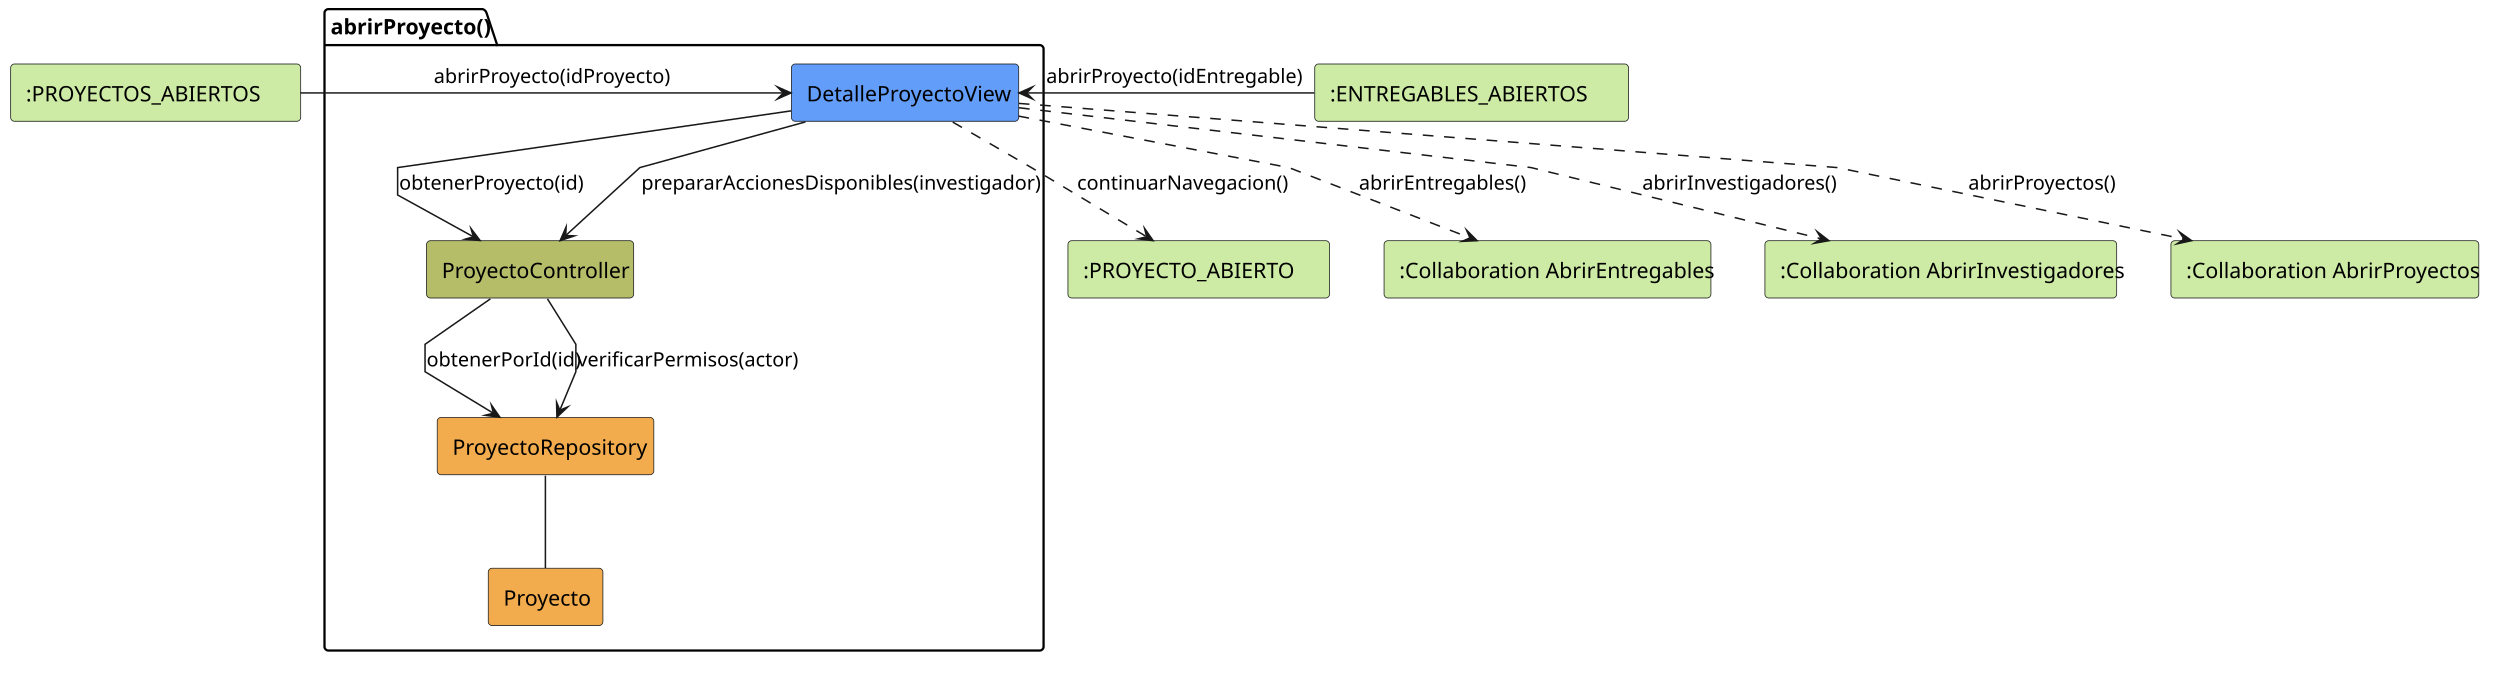
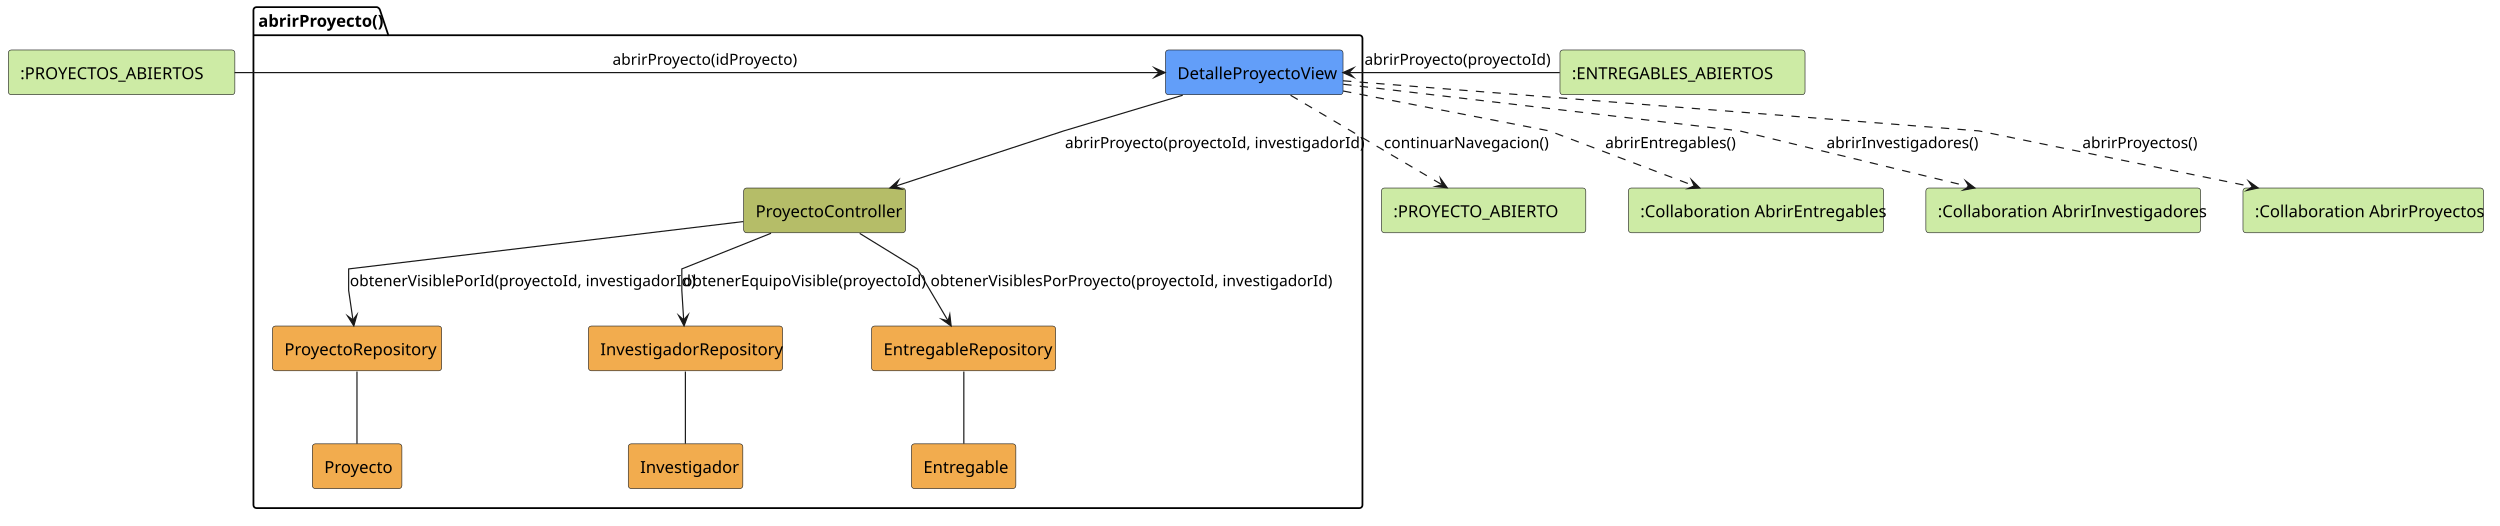
- <svg xmlns="http://www.w3.org/2000/svg" contentStyleType="text/css" data-diagram-type="DESCRIPTION" height="442px" preserveAspectRatio="none" style="width:1641px;height:442px;background:#FFFFFF;" version="1.1" viewBox="0 0 1641 442" width="1641px" zoomAndPan="magnify">
+ <svg xmlns="http://www.w3.org/2000/svg" contentStyleType="text/css" data-diagram-type="DESCRIPTION" height="442px" preserveAspectRatio="none" style="width:2101px;height:442px;background:#FFFFFF;" version="1.1" viewBox="0 0 2101 442" width="2101px" zoomAndPan="magnify">
  <defs />
  <g>
    <g class="cluster" data-qualified-name="abrirProyecto" data-source-line="5" id="ent0003">
-       <path d="M215.5,6 L316.858,6 A3.75,3.75 0 0 1 319.358,8.5 L326.358,29.609 L682.5,29.609 A2.5,2.5 0 0 1 685,32.109 L685,424.5 A2.5,2.5 0 0 1 682.5,427 L215.5,427 A2.5,2.5 0 0 1 213,424.5 L213,8.5 A2.5,2.5 0 0 1 215.5,6" fill="none" style="stroke:#000000;stroke-width:1.5;" />
+       <path d="M215.5,6 L316.858,6 A3.75,3.75 0 0 1 319.358,8.5 L326.358,29.609 L1142.5,29.609 A2.5,2.5 0 0 1 1145,32.109 L1145,424.5 A2.5,2.5 0 0 1 1142.5,427 L215.5,427 A2.5,2.5 0 0 1 213,424.5 L213,8.5 A2.5,2.5 0 0 1 215.5,6" fill="none" style="stroke:#000000;stroke-width:1.5;" />
      <line style="stroke:#000000;stroke-width:1.5;" x1="213" x2="326.358" y1="29.609" y2="29.609" />
      <text fill="#000000" font-family="sans-serif" font-size="14" font-weight="700" lengthAdjust="spacing" textLength="100.358" x="217" y="22.533">abrirProyecto()</text>
    </g>
    <g class="entity" data-qualified-name="abrirProyecto.DetalleProyectoView" data-source-line="6" id="ent0004">
-       <rect fill="#629EF9" height="37.609" rx="2.5" ry="2.5" style="stroke:#181818;stroke-width:0.5;" width="149.172" x="519.5" y="42" />
-       <text fill="#000000" font-family="sans-serif" font-size="14" lengthAdjust="spacing" textLength="129.172" x="529.5" y="66.533">DetalleProyectoView</text>
+       <rect fill="#629EF9" height="37.609" rx="2.5" ry="2.5" style="stroke:#181818;stroke-width:0.5;" width="149.172" x="979.5" y="42" />
+       <text fill="#000000" font-family="sans-serif" font-size="14" lengthAdjust="spacing" textLength="129.172" x="989.5" y="66.533">DetalleProyectoView</text>
    </g>
    <g class="entity" data-qualified-name="abrirProyecto.ProyectoController" data-source-line="7" id="ent0005">
-       <rect fill="#B5BD68" height="37.609" rx="2.5" ry="2.5" style="stroke:#181818;stroke-width:0.5;" width="135.938" x="280" y="158" />
-       <text fill="#000000" font-family="sans-serif" font-size="14" lengthAdjust="spacing" textLength="115.938" x="290" y="182.533">ProyectoController</text>
+       <rect fill="#B5BD68" height="37.609" rx="2.5" ry="2.5" style="stroke:#181818;stroke-width:0.5;" width="135.938" x="625" y="158" />
+       <text fill="#000000" font-family="sans-serif" font-size="14" lengthAdjust="spacing" textLength="115.938" x="635" y="182.533">ProyectoController</text>
    </g>
    <g class="entity" data-qualified-name="abrirProyecto.ProyectoRepository" data-source-line="8" id="ent0006">
-       <rect fill="#F2AC4E" height="37.609" rx="2.5" ry="2.5" style="stroke:#181818;stroke-width:0.5;" width="142.165" x="287" y="274" />
-       <text fill="#000000" font-family="sans-serif" font-size="14" lengthAdjust="spacing" textLength="122.165" x="297" y="298.533">ProyectoRepository</text>
+       <rect fill="#F2AC4E" height="37.609" rx="2.5" ry="2.5" style="stroke:#181818;stroke-width:0.5;" width="142.165" x="229" y="274" />
+       <text fill="#000000" font-family="sans-serif" font-size="14" lengthAdjust="spacing" textLength="122.165" x="239" y="298.533">ProyectoRepository</text>
    </g>
-     <g class="entity" data-qualified-name="abrirProyecto.Proyecto" data-source-line="9" id="ent0007">
-       <rect fill="#F2AC4E" height="37.609" rx="2.5" ry="2.5" style="stroke:#181818;stroke-width:0.5;" width="75.248" x="320.5" y="373" />
-       <text fill="#000000" font-family="sans-serif" font-size="14" lengthAdjust="spacing" textLength="55.248" x="330.5" y="397.533">Proyecto</text>
+     <g class="entity" data-qualified-name="abrirProyecto.InvestigadorRepository" data-source-line="9" id="ent0007">
+       <rect fill="#F2AC4E" height="37.609" rx="2.5" ry="2.5" style="stroke:#181818;stroke-width:0.5;" width="163.185" x="494.5" y="274" />
+       <text fill="#000000" font-family="sans-serif" font-size="14" lengthAdjust="spacing" textLength="143.185" x="504.5" y="298.533">InvestigadorRepository</text>
+     </g>
+     <g class="entity" data-qualified-name="abrirProyecto.EntregableRepository" data-source-line="10" id="ent0008">
+       <rect fill="#F2AC4E" height="37.609" rx="2.5" ry="2.5" style="stroke:#181818;stroke-width:0.5;" width="154.634" x="732.5" y="274" />
+       <text fill="#000000" font-family="sans-serif" font-size="14" lengthAdjust="spacing" textLength="134.634" x="742.5" y="298.533">EntregableRepository</text>
+     </g>
+     <g class="entity" data-qualified-name="abrirProyecto.Proyecto" data-source-line="11" id="ent0009">
+       <rect fill="#F2AC4E" height="37.609" rx="2.5" ry="2.5" style="stroke:#181818;stroke-width:0.5;" width="75.248" x="262.5" y="373" />
+       <text fill="#000000" font-family="sans-serif" font-size="14" lengthAdjust="spacing" textLength="55.248" x="272.5" y="397.533">Proyecto</text>
+     </g>
+     <g class="entity" data-qualified-name="abrirProyecto.Investigador" data-source-line="12" id="ent0010">
+       <rect fill="#F2AC4E" height="37.609" rx="2.5" ry="2.5" style="stroke:#181818;stroke-width:0.5;" width="96.269" x="528" y="373" />
+       <text fill="#000000" font-family="sans-serif" font-size="14" lengthAdjust="spacing" textLength="76.269" x="538" y="397.533">Investigador</text>
+     </g>
+     <g class="entity" data-qualified-name="abrirProyecto.Entregable" data-source-line="13" id="ent0011">
+       <rect fill="#F2AC4E" height="37.609" rx="2.5" ry="2.5" style="stroke:#181818;stroke-width:0.5;" width="87.717" x="766" y="373" />
+       <text fill="#000000" font-family="sans-serif" font-size="14" lengthAdjust="spacing" textLength="67.717" x="776" y="397.533">Entregable</text>
    </g>
    <g class="entity" data-qualified-name="EstadoEntrada1" data-source-line="3" id="ent0001">
      <rect fill="#CDEBA5" height="37.609" rx="2.5" ry="2.5" style="stroke:#181818;stroke-width:0.5;" width="190.372" x="7" y="42" />
      <text fill="#000000" font-family="sans-serif" font-size="14" lengthAdjust="spacing" textLength="170.372" x="17" y="66.533">:PROYECTOS_ABIERTOS</text>
    </g>
    <g class="entity" data-qualified-name="EstadoEntrada2" data-source-line="4" id="ent0002">
-       <rect fill="#CDEBA5" height="37.609" rx="2.5" ry="2.5" style="stroke:#181818;stroke-width:0.5;" width="205.944" x="863" y="42" />
-       <text fill="#000000" font-family="sans-serif" font-size="14" lengthAdjust="spacing" textLength="185.944" x="873" y="66.533">:ENTREGABLES_ABIERTOS</text>
+       <rect fill="#CDEBA5" height="37.609" rx="2.5" ry="2.5" style="stroke:#181818;stroke-width:0.5;" width="205.944" x="1311" y="42" />
+       <text fill="#000000" font-family="sans-serif" font-size="14" lengthAdjust="spacing" textLength="185.944" x="1321" y="66.533">:ENTREGABLES_ABIERTOS</text>
    </g>
-     <g class="entity" data-qualified-name="EstadoSalida" data-source-line="12" id="ent0008">
-       <rect fill="#CDEBA5" height="37.609" rx="2.5" ry="2.5" style="stroke:#181818;stroke-width:0.5;" width="171.696" x="701" y="158" />
-       <text fill="#000000" font-family="sans-serif" font-size="14" lengthAdjust="spacing" textLength="151.696" x="711" y="182.533">:PROYECTO_ABIERTO</text>
+     <g class="entity" data-qualified-name="EstadoSalida" data-source-line="16" id="ent0012">
+       <rect fill="#CDEBA5" height="37.609" rx="2.5" ry="2.5" style="stroke:#181818;stroke-width:0.5;" width="171.696" x="1161" y="158" />
+       <text fill="#000000" font-family="sans-serif" font-size="14" lengthAdjust="spacing" textLength="151.696" x="1171" y="182.533">:PROYECTO_ABIERTO</text>
    </g>
-     <g class="entity" data-qualified-name="AbrirEntregables" data-source-line="13" id="ent0009">
-       <rect fill="#CDEBA5" height="37.609" rx="2.5" ry="2.5" style="stroke:#181818;stroke-width:0.5;" width="214.551" x="908.5" y="158" />
-       <text fill="#000000" font-family="sans-serif" font-size="14" lengthAdjust="spacing" textLength="194.551" x="918.5" y="182.533">:Collaboration AbrirEntregables</text>
+     <g class="entity" data-qualified-name="AbrirEntregables" data-source-line="17" id="ent0013">
+       <rect fill="#CDEBA5" height="37.609" rx="2.5" ry="2.5" style="stroke:#181818;stroke-width:0.5;" width="214.551" x="1368.5" y="158" />
+       <text fill="#000000" font-family="sans-serif" font-size="14" lengthAdjust="spacing" textLength="194.551" x="1378.5" y="182.533">:Collaboration AbrirEntregables</text>
    </g>
-     <g class="entity" data-qualified-name="AbrirInvestigadores" data-source-line="14" id="ent0010">
-       <rect fill="#CDEBA5" height="37.609" rx="2.5" ry="2.5" style="stroke:#181818;stroke-width:0.5;" width="230.889" x="1158.5" y="158" />
-       <text fill="#000000" font-family="sans-serif" font-size="14" lengthAdjust="spacing" textLength="210.889" x="1168.5" y="182.533">:Collaboration AbrirInvestigadores</text>
+     <g class="entity" data-qualified-name="AbrirInvestigadores" data-source-line="18" id="ent0014">
+       <rect fill="#CDEBA5" height="37.609" rx="2.5" ry="2.5" style="stroke:#181818;stroke-width:0.5;" width="230.889" x="1618.5" y="158" />
+       <text fill="#000000" font-family="sans-serif" font-size="14" lengthAdjust="spacing" textLength="210.889" x="1628.5" y="182.533">:Collaboration AbrirInvestigadores</text>
    </g>
-     <g class="entity" data-qualified-name="AbrirProyectos" data-source-line="15" id="ent0011">
-       <rect fill="#CDEBA5" height="37.609" rx="2.5" ry="2.5" style="stroke:#181818;stroke-width:0.5;" width="202.082" x="1425" y="158" />
-       <text fill="#000000" font-family="sans-serif" font-size="14" lengthAdjust="spacing" textLength="182.082" x="1435" y="182.533">:Collaboration AbrirProyectos</text>
+     <g class="entity" data-qualified-name="AbrirProyectos" data-source-line="19" id="ent0015">
+       <rect fill="#CDEBA5" height="37.609" rx="2.5" ry="2.5" style="stroke:#181818;stroke-width:0.5;" width="202.082" x="1885" y="158" />
+       <text fill="#000000" font-family="sans-serif" font-size="14" lengthAdjust="spacing" textLength="182.082" x="1895" y="182.533">:Collaboration AbrirProyectos</text>
    </g>
-     <g class="link" data-entity-1="ent0001" data-entity-2="ent0004" data-link-type="dependency" data-source-line="17" id="lnk12">
-       <path d="M197.15,61 C291.15,61 428.01,61 514.22,61" fill="none" id="EstadoEntrada1-to-DetalleProyectoView" style="stroke:#181818;stroke-width:1;" />
-       <polygon fill="#181818" points="519.22,61,510.22,57,514.22,61,510.22,65,519.22,61" style="stroke:#181818;stroke-width:1;stroke-linejoin:miter;stroke-miterlimit:10;" />
-       <text fill="#000000" font-family="sans-serif" font-size="13" lengthAdjust="spacing" textLength="147.386" x="284.75" y="54.495">abrirProyecto(idProyecto)</text>
+     <g class="link" data-entity-1="ent0001" data-entity-2="ent0004" data-link-type="dependency" data-source-line="21" id="lnk16">
+       <path d="M197.2,61 C386.74,61 802.78,61 974.2,61" fill="none" id="EstadoEntrada1-to-DetalleProyectoView" style="stroke:#181818;stroke-width:1;" />
+       <polygon fill="#181818" points="979.2,61,970.2,57,974.2,61,970.2,65,979.2,61" style="stroke:#181818;stroke-width:1;stroke-linejoin:miter;stroke-miterlimit:10;" />
+       <text fill="#000000" font-family="sans-serif" font-size="13" lengthAdjust="spacing" textLength="147.386" x="514.75" y="54.495">abrirProyecto(idProyecto)</text>
    </g>
-     <g class="link" data-entity-1="ent0002" data-entity-2="ent0004" data-link-type="dependency" data-source-line="18" id="lnk13">
-       <path d="M862.75,61 C801.22,61 729.53,61 673.83,61" fill="none" id="EstadoEntrada2-to-DetalleProyectoView" style="stroke:#181818;stroke-width:1;" />
-       <polygon fill="#181818" points="668.83,61,677.83,65,673.83,61,677.83,57,668.83,61" style="stroke:#181818;stroke-width:1;stroke-linejoin:miter;stroke-miterlimit:10;" />
-       <text fill="#000000" font-family="sans-serif" font-size="13" lengthAdjust="spacing" textLength="158.964" x="686.75" y="54.495">abrirProyecto(idEntregable)</text>
+     <g class="link" data-entity-1="ent0002" data-entity-2="ent0004" data-link-type="dependency" data-source-line="22" id="lnk17">
+       <path d="M1310.84,61 C1252.67,61 1186.32,61 1133.59,61" fill="none" id="EstadoEntrada2-to-DetalleProyectoView" style="stroke:#181818;stroke-width:1;" />
+       <polygon fill="#181818" points="1128.59,61,1137.59,65,1133.59,61,1137.59,57,1128.59,61" style="stroke:#181818;stroke-width:1;stroke-linejoin:miter;stroke-miterlimit:10;" />
+       <text fill="#000000" font-family="sans-serif" font-size="13" lengthAdjust="spacing" textLength="146.669" x="1146.75" y="54.495">abrirProyecto(proyectoId)</text>
    </g>
-     <g class="link" data-entity-1="ent0004" data-entity-2="ent0005" data-link-type="dependency" data-source-line="20" id="lnk14">
-       <path d="M519.27,72.77 C421.09,86.92 261,110 261,110 C261,110 261,128 261,128 C261,128 286.092,141.845 310.732,155.435" fill="none" id="DetalleProyectoView-to-ProyectoController" style="stroke:#181818;stroke-width:1;" />
-       <polygon fill="#181818" points="315.11,157.85,309.161,150.001,310.732,155.435,305.297,157.006,315.11,157.85" style="stroke:#181818;stroke-width:1;stroke-linejoin:miter;stroke-miterlimit:10;" />
-       <text fill="#000000" font-family="sans-serif" font-size="13" lengthAdjust="spacing" textLength="114.169" x="262" y="124.495">obtenerProyecto(id)</text>
+     <g class="link" data-entity-1="ent0004" data-entity-2="ent0005" data-link-type="dependency" data-source-line="24" id="lnk18">
+       <path d="M993.97,80.01 C948.57,93.63 894,110 894,110 C894,110 812.19,136.86 752.67,156.41" fill="none" id="DetalleProyectoView-to-ProyectoController" style="stroke:#181818;stroke-width:1;" />
+       <polygon fill="#181818" points="747.92,157.97,757.719,158.962,752.67,156.41,755.222,151.361,747.92,157.97" style="stroke:#181818;stroke-width:1;stroke-linejoin:miter;stroke-miterlimit:10;" />
+       <text fill="#000000" font-family="sans-serif" font-size="13" lengthAdjust="spacing" textLength="234.832" x="895" y="124.495">abrirProyecto(proyectoId, investigadorId)</text>
    </g>
-     <g class="link" data-entity-1="ent0004" data-entity-2="ent0005" data-link-type="dependency" data-source-line="21" id="lnk15">
-       <path d="M528.71,80.01 C479.34,93.63 420,110 420,110 C420,110 392.675,135.041 371.355,154.591" fill="none" id="DetalleProyectoView-to-ProyectoController-1" style="stroke:#181818;stroke-width:1;" />
-       <polygon fill="#181818" points="367.67,157.97,377.007,154.835,371.355,154.591,371.6,148.939,367.67,157.97" style="stroke:#181818;stroke-width:1;stroke-linejoin:miter;stroke-miterlimit:10;" />
-       <text fill="#000000" font-family="sans-serif" font-size="13" lengthAdjust="spacing" textLength="247.844" x="421" y="124.495">prepararAccionesDisponibles(investigador)</text>
+     <g class="link" data-entity-1="ent0005" data-entity-2="ent0006" data-link-type="dependency" data-source-line="25" id="lnk19">
+       <path d="M624.69,186.2 C510.45,199.91 293,226 293,226 C293,226 293,244 293,244 C293,244 294.649,255.312 296.629,268.902" fill="none" id="ProyectoController-to-ProyectoRepository" style="stroke:#181818;stroke-width:1;" />
+       <polygon fill="#181818" points="297.35,273.85,300.011,264.367,296.629,268.902,292.094,265.521,297.35,273.85" style="stroke:#181818;stroke-width:1;stroke-linejoin:miter;stroke-miterlimit:10;" />
+       <text fill="#000000" font-family="sans-serif" font-size="13" lengthAdjust="spacing" textLength="270.981" x="294" y="240.495">obtenerVisiblePorId(proyectoId, investigadorId)</text>
    </g>
-     <g class="link" data-entity-1="ent0005" data-entity-2="ent0006" data-link-type="dependency" data-source-line="22" id="lnk16">
-       <path d="M321.91,196.15 C302.37,209.74 279,226 279,226 C279,226 279,244 279,244 C279,244 301.487,257.664 323.857,271.254" fill="none" id="ProyectoController-to-ProyectoRepository" style="stroke:#181818;stroke-width:1;" />
-       <polygon fill="#181818" points="328.13,273.85,322.515,265.759,323.857,271.254,318.361,272.596,328.13,273.85" style="stroke:#181818;stroke-width:1;stroke-linejoin:miter;stroke-miterlimit:10;" />
-       <text fill="#000000" font-family="sans-serif" font-size="13" lengthAdjust="spacing" textLength="93.939" x="280" y="240.495">obtenerPorId(id)</text>
+     <g class="link" data-entity-1="ent0005" data-entity-2="ent0007" data-link-type="dependency" data-source-line="26" id="lnk20">
+       <path d="M647.98,196.01 C613.92,209.63 573,226 573,226 C573,226 573,244 573,244 C573,244 573.708,255.27 574.558,268.86" fill="none" id="ProyectoController-to-InvestigadorRepository" style="stroke:#181818;stroke-width:1;" />
+       <polygon fill="#181818" points="574.87,273.85,578.3,264.618,574.558,268.86,570.316,265.117,574.87,273.85" style="stroke:#181818;stroke-width:1;stroke-linejoin:miter;stroke-miterlimit:10;" />
+       <text fill="#000000" font-family="sans-serif" font-size="13" lengthAdjust="spacing" textLength="192.226" x="574" y="240.495">obtenerEquipoVisible(proyectoId)</text>
    </g>
-     <g class="link" data-entity-1="ent0005" data-entity-2="ent0006" data-link-type="dependency" data-source-line="23" id="lnk17">
-       <path d="M359.34,196.15 C367.84,209.74 378,226 378,226 C378,226 378,244 378,244 C378,244 373.142,255.644 367.482,269.234" fill="none" id="ProyectoController-to-ProyectoRepository-1" style="stroke:#181818;stroke-width:1;" />
-       <polygon fill="#181818" points="365.56,273.85,372.713,267.08,367.482,269.234,365.328,264.004,365.56,273.85" style="stroke:#181818;stroke-width:1;stroke-linejoin:miter;stroke-miterlimit:10;" />
-       <text fill="#000000" font-family="sans-serif" font-size="13" lengthAdjust="spacing" textLength="137.243" x="379" y="240.495">verificarPermisos(actor)</text>
+     <g class="link" data-entity-1="ent0005" data-entity-2="ent0008" data-link-type="dependency" data-source-line="27" id="lnk21">
+       <path d="M722.49,196.15 C744.58,209.74 771,226 771,226 C771,226 785.258,250.114 796.798,269.664" fill="none" id="ProyectoController-to-EntregableRepository" style="stroke:#181818;stroke-width:1;" />
+       <polygon fill="#181818" points="799.34,273.97,798.21,264.186,796.798,269.664,791.32,268.253,799.34,273.97" style="stroke:#181818;stroke-width:1;stroke-linejoin:miter;stroke-miterlimit:10;" />
+       <text fill="#000000" font-family="sans-serif" font-size="13" lengthAdjust="spacing" textLength="317.941" x="782" y="240.495">obtenerVisiblesPorProyecto(proyectoId, investigadorId)</text>
    </g>
-     <g class="link" data-entity-1="ent0006" data-entity-2="ent0007" data-link-type="association" data-source-line="24" id="lnk18">
-       <path d="M358,312.24 C358,329.59 358,355.52 358,372.84" fill="none" id="ProyectoRepository-Proyecto" style="stroke:#181818;stroke-width:1;" />
+     <g class="link" data-entity-1="ent0006" data-entity-2="ent0009" data-link-type="association" data-source-line="28" id="lnk22">
+       <path d="M300,312.24 C300,329.59 300,355.52 300,372.84" fill="none" id="ProyectoRepository-Proyecto" style="stroke:#181818;stroke-width:1;" />
    </g>
-     <g class="link" data-entity-1="ent0004" data-entity-2="ent0008" data-link-type="dependency" data-source-line="25" id="lnk19">
-       <path d="M625.38,80.15 C648.88,93.74 677,110 677,110 C677,110 720.083,135.847 752.653,155.397" fill="none" id="DetalleProyectoView-to-EstadoSalida" style="stroke:#181818;stroke-width:1;stroke-dasharray:7,7;" />
-       <polygon fill="#181818" points="756.94,157.97,751.282,149.909,752.653,155.397,747.165,156.768,756.94,157.97" style="stroke:#181818;stroke-width:1;stroke-linejoin:miter;stroke-miterlimit:10;" />
-       <text fill="#000000" font-family="sans-serif" font-size="13" lengthAdjust="spacing" textLength="130.793" x="707" y="124.495">continuarNavegacion()</text>
+     <g class="link" data-entity-1="ent0007" data-entity-2="ent0010" data-link-type="association" data-source-line="29" id="lnk23">
+       <path d="M576,312.24 C576,329.59 576,355.52 576,372.84" fill="none" id="InvestigadorRepository-Investigador" style="stroke:#181818;stroke-width:1;" />
    </g>
-     <g class="link" data-entity-1="ent0004" data-entity-2="ent0009" data-link-type="dependency" data-source-line="26" id="lnk20">
-       <path d="M668.59,76.21 C742.89,90.36 846,110 846,110 C846,110 914.549,136.61 964.889,156.16" fill="none" id="DetalleProyectoView-to-AbrirEntregables" style="stroke:#181818;stroke-width:1;stroke-dasharray:7,7;" />
-       <polygon fill="#181818" points="969.55,157.97,962.609,150.983,964.889,156.16,959.712,158.44,969.55,157.97" style="stroke:#181818;stroke-width:1;stroke-linejoin:miter;stroke-miterlimit:10;" />
-       <text fill="#000000" font-family="sans-serif" font-size="13" lengthAdjust="spacing" textLength="104.044" x="892" y="124.495">abrirEntregables()</text>
+     <g class="link" data-entity-1="ent0008" data-entity-2="ent0011" data-link-type="association" data-source-line="30" id="lnk24">
+       <path d="M810,312.24 C810,329.59 810,355.52 810,372.84" fill="none" id="EntregableRepository-Entregable" style="stroke:#181818;stroke-width:1;" />
    </g>
-     <g class="link" data-entity-1="ent0004" data-entity-2="ent0010" data-link-type="dependency" data-source-line="27" id="lnk21">
-       <path d="M668.91,70.75 C787.45,84.59 1005,110 1005,110 C1005,110 1115.994,137.228 1195.634,156.778" fill="none" id="DetalleProyectoView-to-AbrirInvestigadores" style="stroke:#181818;stroke-width:1;stroke-dasharray:7,7;" />
-       <polygon fill="#181818" points="1200.49,157.97,1192.703,151.94,1195.634,156.778,1190.796,159.709,1200.49,157.97" style="stroke:#181818;stroke-width:1;stroke-linejoin:miter;stroke-miterlimit:10;" />
-       <text fill="#000000" font-family="sans-serif" font-size="13" lengthAdjust="spacing" textLength="119.215" x="1078" y="124.495">abrirInvestigadores()</text>
+     <g class="link" data-entity-1="ent0004" data-entity-2="ent0012" data-link-type="dependency" data-source-line="31" id="lnk25">
+       <path d="M1084.58,80.06 C1120.61,101.35 1175.825,133.957 1211.935,155.287" fill="none" id="DetalleProyectoView-to-EstadoSalida" style="stroke:#181818;stroke-width:1;stroke-dasharray:7,7;" />
+       <polygon fill="#181818" points="1216.24,157.83,1210.525,149.809,1211.935,155.287,1206.457,156.697,1216.24,157.83" style="stroke:#181818;stroke-width:1;stroke-linejoin:miter;stroke-miterlimit:10;" />
+       <text fill="#000000" font-family="sans-serif" font-size="13" lengthAdjust="spacing" textLength="130.793" x="1163" y="124.495">continuarNavegacion()</text>
    </g>
-     <g class="link" data-entity-1="ent0004" data-entity-2="ent0011" data-link-type="dependency" data-source-line="28" id="lnk22">
-       <path d="M668.74,67.86 C832,80.67 1206,110 1206,110 C1206,110 1338.913,137.41 1433.663,156.96" fill="none" id="DetalleProyectoView-to-AbrirProyectos" style="stroke:#181818;stroke-width:1;stroke-dasharray:7,7;" />
-       <polygon fill="#181818" points="1438.56,157.97,1430.554,152.234,1433.663,156.96,1428.937,160.069,1438.56,157.97" style="stroke:#181818;stroke-width:1;stroke-linejoin:miter;stroke-miterlimit:10;" />
-       <text fill="#000000" font-family="sans-serif" font-size="13" lengthAdjust="spacing" textLength="92.466" x="1292" y="124.495">abrirProyectos()</text>
+     <g class="link" data-entity-1="ent0004" data-entity-2="ent0013" data-link-type="dependency" data-source-line="32" id="lnk26">
+       <path d="M1128.74,76.47 C1201.77,90.6 1302,110 1302,110 C1302,110 1372.265,136.646 1423.775,156.196" fill="none" id="DetalleProyectoView-to-AbrirEntregables" style="stroke:#181818;stroke-width:1;stroke-dasharray:7,7;" />
+       <polygon fill="#181818" points="1428.45,157.97,1421.455,151.037,1423.775,156.196,1418.616,158.516,1428.45,157.97" style="stroke:#181818;stroke-width:1;stroke-linejoin:miter;stroke-miterlimit:10;" />
+       <text fill="#000000" font-family="sans-serif" font-size="13" lengthAdjust="spacing" textLength="104.044" x="1349" y="124.495">abrirEntregables()</text>
+     </g>
+     <g class="link" data-entity-1="ent0004" data-entity-2="ent0014" data-link-type="dependency" data-source-line="33" id="lnk27">
+       <path d="M1128.83,70.8 C1246.62,84.66 1462,110 1462,110 C1462,110 1574.281,137.24 1654.811,156.79" fill="none" id="DetalleProyectoView-to-AbrirInvestigadores" style="stroke:#181818;stroke-width:1;stroke-dasharray:7,7;" />
+       <polygon fill="#181818" points="1659.67,157.97,1651.868,151.96,1654.811,156.79,1649.98,159.734,1659.67,157.97" style="stroke:#181818;stroke-width:1;stroke-linejoin:miter;stroke-miterlimit:10;" />
+       <text fill="#000000" font-family="sans-serif" font-size="13" lengthAdjust="spacing" textLength="119.215" x="1535" y="124.495">abrirInvestigadores()</text>
+     </g>
+     <g class="link" data-entity-1="ent0004" data-entity-2="ent0015" data-link-type="dependency" data-source-line="34" id="lnk28">
+       <path d="M1128.68,67.89 C1291.3,80.7 1663,110 1663,110 C1663,110 1797.201,137.419 1892.841,156.969" fill="none" id="DetalleProyectoView-to-AbrirProyectos" style="stroke:#181818;stroke-width:1;stroke-dasharray:7,7;" />
+       <polygon fill="#181818" points="1897.74,157.97,1889.723,152.249,1892.841,156.969,1888.121,160.087,1897.74,157.97" style="stroke:#181818;stroke-width:1;stroke-linejoin:miter;stroke-miterlimit:10;" />
+       <text fill="#000000" font-family="sans-serif" font-size="13" lengthAdjust="spacing" textLength="92.466" x="1750" y="124.495">abrirProyectos()</text>
    </g>
  </g>
</svg>
